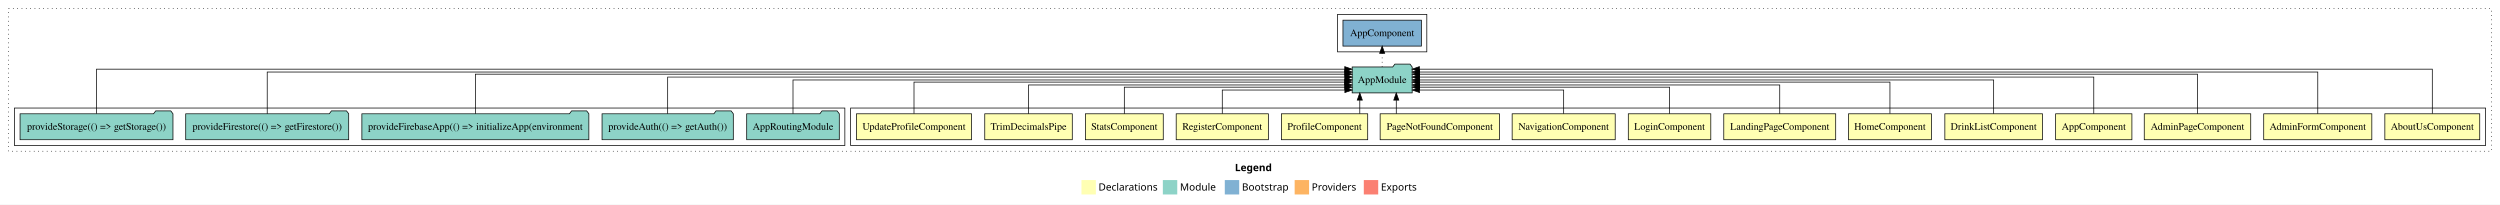
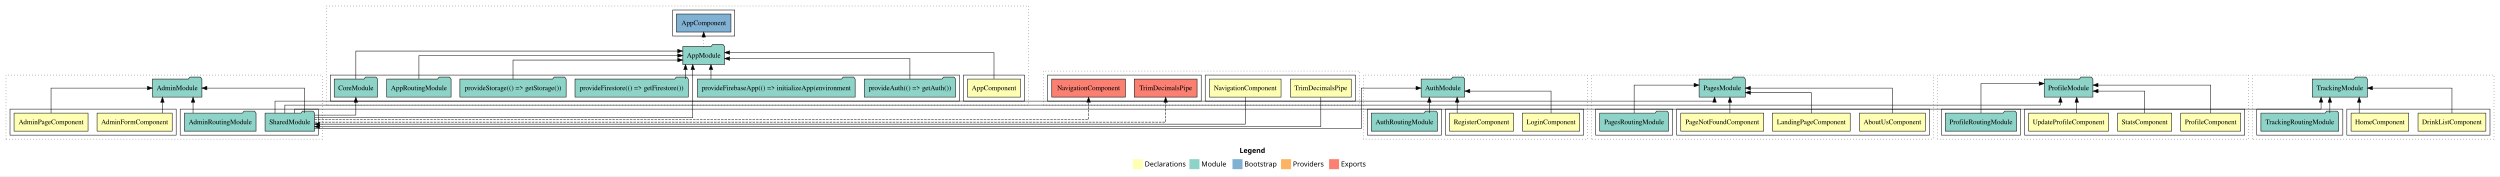
- <svg xmlns="http://www.w3.org/2000/svg" width="3471pt" height="284pt" viewBox="0.00 0.00 3471.00 284.00">
-   <g id="graph0" class="graph" transform="scale(1 1) rotate(0) translate(4 280)">
-     <polygon fill="white" stroke="transparent" points="-4,4 -4,-280 3467,-280 3467,4 -4,4" />
-     <text text-anchor="start" x="1710.51" y="-42.4" font-family="Times-12" font-weight="bold" font-size="14.00">Legend</text>
-     <polygon fill="#ffffb3" stroke="transparent" points="1497.5,-10 1497.5,-30 1517.5,-30 1517.5,-10 1497.5,-10" />
-     <text text-anchor="start" x="1521.13" y="-15.4" font-family="Times-12" font-size="14.00">  Declarations</text>
-     <polygon fill="#8dd3c7" stroke="transparent" points="1610.5,-10 1610.5,-30 1630.5,-30 1630.5,-10 1610.5,-10" />
-     <text text-anchor="start" x="1634.23" y="-15.4" font-family="Times-12" font-size="14.00">  Module</text>
-     <polygon fill="#80b1d3" stroke="transparent" points="1696.5,-10 1696.5,-30 1716.5,-30 1716.5,-10 1696.5,-10" />
-     <text text-anchor="start" x="1720.28" y="-15.4" font-family="Times-12" font-size="14.00">  Bootstrap</text>
-     <polygon fill="#fdb462" stroke="transparent" points="1793.5,-10 1793.5,-30 1813.5,-30 1813.5,-10 1793.5,-10" />
-     <text text-anchor="start" x="1817.17" y="-15.4" font-family="Times-12" font-size="14.00">  Providers</text>
-     <polygon fill="#fb8072" stroke="transparent" points="1889.5,-10 1889.5,-30 1909.5,-30 1909.5,-10 1889.5,-10" />
-     <text text-anchor="start" x="1913.23" y="-15.4" font-family="Times-12" font-size="14.00">  Exports</text>
+ <svg xmlns="http://www.w3.org/2000/svg" width="4995pt" height="352pt" viewBox="0.00 0.00 4995.00 352.00">
+   <g id="graph0" class="graph" transform="scale(1 1) rotate(0) translate(4 348)">
+     <polygon fill="white" stroke="transparent" points="-4,4 -4,-348 4991,-348 4991,4 -4,4" />
+     <text text-anchor="start" x="2472.51" y="-42.4" font-family="Times-12" font-weight="bold" font-size="14.00">Legend</text>
+     <polygon fill="#ffffb3" stroke="transparent" points="2259.5,-10 2259.5,-30 2279.5,-30 2279.5,-10 2259.5,-10" />
+     <text text-anchor="start" x="2283.13" y="-15.4" font-family="Times-12" font-size="14.00">  Declarations</text>
+     <polygon fill="#8dd3c7" stroke="transparent" points="2372.5,-10 2372.5,-30 2392.5,-30 2392.5,-10 2372.5,-10" />
+     <text text-anchor="start" x="2396.23" y="-15.4" font-family="Times-12" font-size="14.00">  Module</text>
+     <polygon fill="#80b1d3" stroke="transparent" points="2458.5,-10 2458.5,-30 2478.5,-30 2478.5,-10 2458.5,-10" />
+     <text text-anchor="start" x="2482.28" y="-15.4" font-family="Times-12" font-size="14.00">  Bootstrap</text>
+     <polygon fill="#fdb462" stroke="transparent" points="2555.5,-10 2555.5,-30 2575.5,-30 2575.5,-10 2555.5,-10" />
+     <text text-anchor="start" x="2579.17" y="-15.4" font-family="Times-12" font-size="14.00">  Providers</text>
+     <polygon fill="#fb8072" stroke="transparent" points="2651.5,-10 2651.5,-30 2671.5,-30 2671.5,-10 2651.5,-10" />
+     <text text-anchor="start" x="2675.23" y="-15.4" font-family="Times-12" font-size="14.00">  Exports</text>
    <g id="clust1" class="cluster">
-       <polygon fill="none" stroke="black" stroke-dasharray="1,5" points="8,-70 8,-268 3455,-268 3455,-70 8,-70" />
+       <polygon fill="none" stroke="black" stroke-dasharray="1,5" points="8,-70 8,-198 640,-198 640,-70 8,-70" />
    </g>
    <g id="clust2" class="cluster">
-       <polygon fill="none" stroke="black" points="1177,-78 1177,-130 3447,-130 3447,-78 1177,-78" />
+       <polygon fill="none" stroke="black" points="16,-78 16,-130 348,-130 348,-78 16,-78" />
+     </g>
+     <g id="clust5" class="cluster">
+       <polygon fill="none" stroke="black" points="356,-78 356,-130 632,-130 632,-78 356,-78" />
+     </g>
+     <g id="clust15" class="cluster">
+       <polygon fill="none" stroke="black" stroke-dasharray="1,5" points="648,-138 648,-336 2051,-336 2051,-138 648,-138" />
+     </g>
+     <g id="clust16" class="cluster">
+       <polygon fill="none" stroke="black" points="1921,-146 1921,-198 2043,-198 2043,-146 1921,-146" />
    </g>
    <g id="clust18" class="cluster">
-       <polygon fill="none" stroke="black" points="16,-78 16,-130 1169,-130 1169,-78 16,-78" />
+       <polygon fill="none" stroke="black" points="656,-146 656,-198 1913,-198 1913,-146 656,-146" />
    </g>
    <g id="clust20" class="cluster">
-       <polygon fill="none" stroke="black" points="1853,-208 1853,-260 1977,-260 1977,-208 1853,-208" />
+       <polygon fill="none" stroke="black" points="1340,-276 1340,-328 1464,-328 1464,-276 1340,-276" />
+     </g>
+     <g id="clust28" class="cluster">
+       <polygon fill="none" stroke="black" stroke-dasharray="1,5" points="2720,-70 2720,-198 3168,-198 3168,-70 2720,-70" />
+     </g>
+     <g id="clust29" class="cluster">
+       <polygon fill="none" stroke="black" points="2884,-78 2884,-130 3160,-130 3160,-78 2884,-78" />
+     </g>
+     <g id="clust32" class="cluster">
+       <polygon fill="none" stroke="black" points="2728,-78 2728,-130 2876,-130 2876,-78 2728,-78" />
+     </g>
+     <g id="clust48" class="cluster">
+       <polygon fill="none" stroke="black" stroke-dasharray="1,5" points="3176,-70 3176,-198 3859,-198 3859,-70 3176,-70" />
+     </g>
+     <g id="clust49" class="cluster">
+       <polygon fill="none" stroke="black" points="3346,-78 3346,-130 3851,-130 3851,-78 3346,-78" />
+     </g>
+     <g id="clust53" class="cluster">
+       <polygon fill="none" stroke="black" points="3184,-78 3184,-130 3338,-130 3338,-78 3184,-78" />
+     </g>
+     <g id="clust63" class="cluster">
+       <polygon fill="none" stroke="black" stroke-dasharray="1,5" points="3867,-70 3867,-198 4489,-198 4489,-70 3867,-70" />
+     </g>
+     <g id="clust64" class="cluster">
+       <polygon fill="none" stroke="black" points="4041,-78 4041,-130 4481,-130 4481,-78 4041,-78" />
+     </g>
+     <g id="clust68" class="cluster">
+       <polygon fill="none" stroke="black" points="3875,-78 3875,-130 4033,-130 4033,-78 3875,-78" />
+     </g>
+     <g id="clust78" class="cluster">
+       <polygon fill="none" stroke="black" stroke-dasharray="1,5" points="2081,-138 2081,-206 2712,-206 2712,-138 2081,-138" />
+     </g>
+     <g id="clust79" class="cluster">
+       <polygon fill="none" stroke="black" points="2404,-146 2404,-198 2704,-198 2704,-146 2404,-146" />
+     </g>
+     <g id="clust83" class="cluster">
+       <polygon fill="none" stroke="black" points="2089,-146 2089,-198 2396,-198 2396,-146 2089,-146" />
+     </g>
+     <g id="clust86" class="cluster">
+       <polygon fill="none" stroke="black" stroke-dasharray="1,5" points="4497,-70 4497,-198 4979,-198 4979,-70 4497,-70" />
+     </g>
+     <g id="clust87" class="cluster">
+       <polygon fill="none" stroke="black" points="4685,-78 4685,-130 4971,-130 4971,-78 4685,-78" />
+     </g>
+     <g id="clust90" class="cluster">
+       <polygon fill="none" stroke="black" points="4505,-78 4505,-130 4677,-130 4677,-78 4505,-78" />
    </g>
    <g id="node1" class="node">
-       <polygon fill="#ffffb3" stroke="black" points="3438.88,-122 3307.12,-122 3307.12,-86 3438.88,-86 3438.88,-122" />
-       <text text-anchor="middle" x="3373" y="-99.8" font-family="Times,serif" font-size="14.00">AboutUsComponent</text>
+       <polygon fill="#ffffb3" stroke="black" points="340.05,-122 189.95,-122 189.95,-86 340.05,-86 340.05,-122" />
+       <text text-anchor="middle" x="265" y="-99.8" font-family="Times,serif" font-size="14.00">AdminFormComponent</text>
+     </g>
+     <g id="node3" class="node">
+       <polygon fill="#8dd3c7" stroke="black" points="399.44,-190 396.44,-194 375.44,-194 372.44,-190 300.56,-190 300.56,-154 399.44,-154 399.44,-190" />
+       <text text-anchor="middle" x="350" y="-167.8" font-family="Times,serif" font-size="14.00">AdminModule</text>
+     </g>
+     <g id="edge1" class="edge">
+       <path fill="none" stroke="black" d="M320.53,-122.22C320.53,-122.22 320.53,-143.73 320.53,-143.73" />
+       <polygon fill="black" stroke="black" points="317.03,-143.73 320.53,-153.73 324.03,-143.73 317.03,-143.73" />
+     </g>
+     <g id="node2" class="node">
+       <polygon fill="#ffffb3" stroke="black" points="171.93,-122 24.07,-122 24.07,-86 171.93,-86 171.93,-122" />
+       <text text-anchor="middle" x="98" y="-99.8" font-family="Times,serif" font-size="14.00">AdminPageComponent</text>
+     </g>
+     <g id="edge2" class="edge">
+       <path fill="none" stroke="black" d="M98,-122.22C98,-142.37 98,-172 98,-172 98,-172 290.51,-172 290.51,-172" />
+       <polygon fill="black" stroke="black" points="290.51,-175.5 300.51,-172 290.51,-168.5 290.51,-175.5" />
+     </g>
+     <g id="node4" class="node">
+       <polygon fill="#8dd3c7" stroke="black" points="507.56,-122 504.56,-126 483.56,-126 480.56,-122 364.44,-122 364.44,-86 507.56,-86 507.56,-122" />
+       <text text-anchor="middle" x="436" y="-99.8" font-family="Times,serif" font-size="14.00">AdminRoutingModule</text>
+     </g>
+     <g id="edge3" class="edge">
+       <path fill="none" stroke="black" d="M381.72,-122.22C381.72,-122.22 381.72,-143.73 381.72,-143.73" />
+       <polygon fill="black" stroke="black" points="378.22,-143.73 381.72,-153.73 385.22,-143.73 378.22,-143.73" />
+     </g>
+     <g id="node5" class="node">
+       <polygon fill="#8dd3c7" stroke="black" points="624.42,-122 621.42,-126 600.42,-126 597.42,-122 525.58,-122 525.58,-86 624.42,-86 624.42,-122" />
+       <text text-anchor="middle" x="575" y="-99.8" font-family="Times,serif" font-size="14.00">SharedModule</text>
+     </g>
+     <g id="edge4" class="edge">
+       <path fill="none" stroke="black" d="M604.53,-122.22C604.53,-142.37 604.53,-172 604.53,-172 604.53,-172 409.38,-172 409.38,-172" />
+       <polygon fill="black" stroke="black" points="409.38,-168.5 399.38,-172 409.38,-175.5 409.38,-168.5" />
+     </g>
+     <g id="node7" class="node">
+       <polygon fill="#8dd3c7" stroke="black" points="1443.66,-255 1440.66,-259 1419.66,-259 1416.66,-255 1360.34,-255 1360.34,-219 1443.66,-219 1443.66,-255" />
+       <text text-anchor="middle" x="1402" y="-232.8" font-family="Times,serif" font-size="14.00">AppModule</text>
+     </g>
+     <g id="edge8" class="edge">
+       <path fill="none" stroke="black" d="M624.45,-113C799.63,-113 1380.14,-113 1380.14,-113 1380.14,-113 1380.14,-208.97 1380.14,-208.97" />
+       <polygon fill="black" stroke="black" points="1376.64,-208.97 1380.14,-218.97 1383.64,-208.97 1376.64,-208.97" />
+     </g>
+     <g id="node9" class="node">
+       <polygon fill="#8dd3c7" stroke="black" points="750.26,-190 747.26,-194 726.26,-194 723.26,-190 663.74,-190 663.74,-154 750.26,-154 750.26,-190" />
+       <text text-anchor="middle" x="707" y="-167.8" font-family="Times,serif" font-size="14.00">CoreModule</text>
+     </g>
+     <g id="edge18" class="edge">
+       <path fill="none" stroke="black" d="M624.53,-118C661.98,-118 707,-118 707,-118 707,-118 707,-143.72 707,-143.72" />
+       <polygon fill="black" stroke="black" points="703.5,-143.72 707,-153.72 710.5,-143.72 703.5,-143.72" />
+     </g>
+     <g id="node17" class="node">
+       <polygon fill="#8dd3c7" stroke="black" points="2922.55,-190 2919.55,-194 2898.55,-194 2895.55,-190 2835.45,-190 2835.45,-154 2922.55,-154 2922.55,-190" />
+       <text text-anchor="middle" x="2879" y="-167.8" font-family="Times,serif" font-size="14.00">AuthModule</text>
+     </g>
+     <g id="edge17" class="edge">
+       <path fill="none" stroke="black" d="M624.25,-91C944.29,-91 2715.77,-91 2715.77,-91 2715.77,-91 2715.77,-172 2715.77,-172 2715.77,-172 2825.26,-172 2825.26,-172" />
+       <polygon fill="black" stroke="black" points="2825.26,-175.5 2835.26,-172 2825.26,-168.5 2825.26,-175.5" />
+     </g>
+     <g id="node22" class="node">
+       <polygon fill="#8dd3c7" stroke="black" points="3483.21,-190 3480.21,-194 3459.21,-194 3456.21,-190 3390.79,-190 3390.79,-154 3483.21,-154 3483.21,-190" />
+       <text text-anchor="middle" x="3437" y="-167.8" font-family="Times,serif" font-size="14.00">PagesModule</text>
+     </g>
+     <g id="edge23" class="edge">
+       <path fill="none" stroke="black" d="M545.47,-122.06C545.47,-133.44 545.47,-146 545.47,-146 545.47,-146 3421.63,-146 3421.63,-146 3421.63,-146 3421.63,-146.79 3421.63,-146.79" />
+       <polygon fill="black" stroke="black" points="3418.13,-143.94 3421.63,-153.94 3425.13,-143.94 3418.13,-143.94" />
+     </g>
+     <g id="node27" class="node">
+       <polygon fill="#8dd3c7" stroke="black" points="4177.65,-190 4174.65,-194 4153.65,-194 4150.65,-190 4080.35,-190 4080.35,-154 4177.65,-154 4177.65,-190" />
+       <text text-anchor="middle" x="4129" y="-167.8" font-family="Times,serif" font-size="14.00">ProfileModule</text>
+     </g>
+     <g id="edge28" class="edge">
+       <path fill="none" stroke="black" d="M565.16,-122.19C565.16,-130.28 565.16,-138 565.16,-138 565.16,-138 4112.73,-138 4112.73,-138 4112.73,-138 4112.73,-143.81 4112.73,-143.81" />
+       <polygon fill="black" stroke="black" points="4109.23,-143.81 4112.73,-153.81 4116.23,-143.81 4109.23,-143.81" />
+     </g>
+     <g id="node31" class="node">
+       <polygon fill="#fb8072" stroke="black" points="2244.54,-190 2097.46,-190 2097.46,-154 2244.54,-154 2244.54,-190" />
+       <text text-anchor="middle" x="2171" y="-167.8" font-family="Times,serif" font-size="14.00">NavigationComponent </text>
+     </g>
+     <g id="edge31" class="edge">
+       <path fill="none" stroke="black" stroke-dasharray="5,2" d="M624.52,-109C893.9,-109 2171,-109 2171,-109 2171,-109 2171,-143.78 2171,-143.78" />
+       <polygon fill="black" stroke="black" points="2167.5,-143.78 2171,-153.78 2174.5,-143.78 2167.5,-143.78" />
+     </g>
+     <g id="node32" class="node">
+       <polygon fill="#fb8072" stroke="black" points="2387.75,-190 2262.25,-190 2262.25,-154 2387.75,-154 2387.75,-190" />
+       <text text-anchor="middle" x="2325" y="-167.8" font-family="Times,serif" font-size="14.00">TrimDecimalsPipe </text>
+     </g>
+     <g id="edge32" class="edge">
+       <path fill="none" stroke="black" stroke-dasharray="5,2" d="M624.56,-104C909.35,-104 2325,-104 2325,-104 2325,-104 2325,-143.78 2325,-143.78" />
+       <polygon fill="black" stroke="black" points="2321.5,-143.78 2325,-153.78 2328.5,-143.78 2321.5,-143.78" />
+     </g>
+     <g id="node35" class="node">
+       <polygon fill="#8dd3c7" stroke="black" points="4726.08,-190 4723.08,-194 4702.08,-194 4699.08,-190 4615.92,-190 4615.92,-154 4726.08,-154 4726.08,-190" />
+       <text text-anchor="middle" x="4671" y="-167.8" font-family="Times,serif" font-size="14.00">TrackingModule</text>
+     </g>
+     <g id="edge35" class="edge">
+       <path fill="none" stroke="black" d="M584.84,-122.06C584.84,-126.49 584.84,-130 584.84,-130 584.84,-130 4633.51,-130 4633.51,-130 4633.51,-130 4633.51,-143.94 4633.51,-143.94" />
+       <polygon fill="black" stroke="black" points="4630.01,-143.94 4633.51,-153.94 4637.01,-143.94 4630.01,-143.94" />
+     </g>
+     <g id="node6" class="node">
+       <polygon fill="#ffffb3" stroke="black" points="2034.94,-190 1929.06,-190 1929.06,-154 2034.94,-154 2034.94,-190" />
+       <text text-anchor="middle" x="1982" y="-167.8" font-family="Times,serif" font-size="14.00">AppComponent</text>
+     </g>
+     <g id="edge5" class="edge">
+       <path fill="none" stroke="black" d="M1982,-190.28C1982,-211.32 1982,-243 1982,-243 1982,-243 1453.71,-243 1453.71,-243" />
+       <polygon fill="black" stroke="black" points="1453.71,-239.5 1443.71,-243 1453.71,-246.5 1453.71,-239.5" />
+     </g>
+     <g id="node14" class="node">
+       <polygon fill="#80b1d3" stroke="black" points="1456.44,-320 1347.56,-320 1347.56,-284 1456.44,-284 1456.44,-320" />
+       <text text-anchor="middle" x="1402" y="-297.8" font-family="Times,serif" font-size="14.00">AppComponent </text>
+     </g>
+     <g id="edge13" class="edge">
+       <path fill="none" stroke="black" stroke-dasharray="1,5" d="M1402,-255.11C1402,-255.11 1402,-273.99 1402,-273.99" />
+       <polygon fill="black" stroke="black" points="1398.5,-273.99 1402,-283.99 1405.5,-273.99 1398.5,-273.99" />
+     </g>
+     <g id="node8" class="node">
+       <polygon fill="#8dd3c7" stroke="black" points="897.27,-190 894.27,-194 873.27,-194 870.27,-190 768.73,-190 768.73,-154 897.27,-154 897.27,-190" />
+       <text text-anchor="middle" x="833" y="-167.8" font-family="Times,serif" font-size="14.00">AppRoutingModule</text>
+     </g>
+     <g id="edge6" class="edge">
+       <path fill="none" stroke="black" d="M833,-190.11C833,-209.34 833,-237 833,-237 833,-237 1350.16,-237 1350.16,-237" />
+       <polygon fill="black" stroke="black" points="1350.16,-240.5 1360.16,-237 1350.16,-233.5 1350.16,-240.5" />
+     </g>
+     <g id="edge7" class="edge">
+       <path fill="none" stroke="black" d="M707,-190.29C707,-212.21 707,-246 707,-246 707,-246 1350.09,-246 1350.09,-246" />
+       <polygon fill="black" stroke="black" points="1350.09,-249.5 1360.09,-246 1350.09,-242.5 1350.09,-249.5" />
+     </g>
+     <g id="node10" class="node">
+       <polygon fill="#8dd3c7" stroke="black" points="1905.12,-190 1902.12,-194 1881.12,-194 1878.12,-190 1722.88,-190 1722.88,-154 1905.12,-154 1905.12,-190" />
+       <text text-anchor="middle" x="1814" y="-167.8" font-family="Times,serif" font-size="14.00">provideAuth(() =&gt; getAuth())</text>
+     </g>
+     <g id="edge9" class="edge">
+       <path fill="none" stroke="black" d="M1814,-190.02C1814,-207.37 1814,-231 1814,-231 1814,-231 1453.77,-231 1453.77,-231" />
+       <polygon fill="black" stroke="black" points="1453.77,-227.5 1443.77,-231 1453.77,-234.5 1453.77,-227.5" />
+     </g>
+     <g id="node11" class="node">
+       <polygon fill="#8dd3c7" stroke="black" points="1704.58,-190 1701.58,-194 1680.58,-194 1677.58,-190 1389.42,-190 1389.42,-154 1704.58,-154 1704.58,-190" />
+       <text text-anchor="middle" x="1547" y="-167.8" font-family="Times,serif" font-size="14.00">provideFirebaseApp(() =&gt; initializeApp(environment</text>
+     </g>
+     <g id="edge10" class="edge">
+       <path fill="none" stroke="black" d="M1416.52,-190.11C1416.52,-190.11 1416.52,-208.99 1416.52,-208.99" />
+       <polygon fill="black" stroke="black" points="1413.02,-208.99 1416.52,-218.99 1420.02,-208.99 1413.02,-208.99" />
+     </g>
+     <g id="node12" class="node">
+       <polygon fill="#8dd3c7" stroke="black" points="1371.14,-190 1368.14,-194 1347.14,-194 1344.14,-190 1144.86,-190 1144.86,-154 1371.14,-154 1371.14,-190" />
+       <text text-anchor="middle" x="1258" y="-167.8" font-family="Times,serif" font-size="14.00">provideFirestore(() =&gt; getFirestore())</text>
+     </g>
+     <g id="edge11" class="edge">
+       <path fill="none" stroke="black" d="M1365.62,-190.11C1365.62,-190.11 1365.62,-208.99 1365.62,-208.99" />
+       <polygon fill="black" stroke="black" points="1362.12,-208.99 1365.62,-218.99 1369.12,-208.99 1362.12,-208.99" />
+     </g>
+     <g id="node13" class="node">
+       <polygon fill="#8dd3c7" stroke="black" points="1127.15,-190 1124.15,-194 1103.15,-194 1100.15,-190 914.85,-190 914.85,-154 1127.15,-154 1127.15,-190" />
+       <text text-anchor="middle" x="1021" y="-167.8" font-family="Times,serif" font-size="14.00">provideStorage(() =&gt; getStorage())</text>
+     </g>
+     <g id="edge12" class="edge">
+       <path fill="none" stroke="black" d="M1021,-190.03C1021,-206.4 1021,-228 1021,-228 1021,-228 1350.14,-228 1350.14,-228" />
+       <polygon fill="black" stroke="black" points="1350.14,-231.5 1360.14,-228 1350.14,-224.5 1350.14,-231.5" />
+     </g>
+     <g id="node15" class="node">
+       <polygon fill="#ffffb3" stroke="black" points="3152.28,-122 3037.72,-122 3037.72,-86 3152.28,-86 3152.28,-122" />
+       <text text-anchor="middle" x="3095" y="-99.8" font-family="Times,serif" font-size="14.00">LoginComponent</text>
+     </g>
+     <g id="edge14" class="edge">
+       <path fill="none" stroke="black" d="M3095,-122.27C3095,-140.56 3095,-166 3095,-166 3095,-166 2932.71,-166 2932.71,-166" />
+       <polygon fill="black" stroke="black" points="2932.71,-162.5 2922.71,-166 2932.71,-169.5 2932.71,-162.5" />
    </g>
    <g id="node16" class="node">
-       <polygon fill="#8dd3c7" stroke="black" points="1956.66,-187 1953.66,-191 1932.66,-191 1929.66,-187 1873.34,-187 1873.34,-151 1956.66,-151 1956.66,-187" />
-       <text text-anchor="middle" x="1915" y="-164.8" font-family="Times,serif" font-size="14.00">AppModule</text>
-     </g>
-     <g id="edge1" class="edge">
-       <path fill="none" stroke="black" d="M3373,-122.15C3373,-145.76 3373,-184 3373,-184 3373,-184 1966.67,-184 1966.67,-184" />
-       <polygon fill="black" stroke="black" points="1966.67,-180.5 1956.67,-184 1966.67,-187.5 1966.67,-180.5" />
-     </g>
-     <g id="node2" class="node">
-       <polygon fill="#ffffb3" stroke="black" points="3289.05,-122 3138.95,-122 3138.95,-86 3289.05,-86 3289.05,-122" />
-       <text text-anchor="middle" x="3214" y="-99.8" font-family="Times,serif" font-size="14.00">AdminFormComponent</text>
-     </g>
-     <g id="edge2" class="edge">
-       <path fill="none" stroke="black" d="M3214,-122.01C3214,-144.49 3214,-180 3214,-180 3214,-180 1966.75,-180 1966.75,-180" />
-       <polygon fill="black" stroke="black" points="1966.75,-176.5 1956.75,-180 1966.75,-183.5 1966.75,-176.5" />
-     </g>
-     <g id="node3" class="node">
-       <polygon fill="#ffffb3" stroke="black" points="3120.93,-122 2973.07,-122 2973.07,-86 3120.93,-86 3120.93,-122" />
-       <text text-anchor="middle" x="3047" y="-99.8" font-family="Times,serif" font-size="14.00">AdminPageComponent</text>
-     </g>
-     <g id="edge3" class="edge">
-       <path fill="none" stroke="black" d="M3047,-122.04C3047,-143.66 3047,-177 3047,-177 3047,-177 1966.97,-177 1966.97,-177" />
-       <polygon fill="black" stroke="black" points="1966.97,-173.5 1956.97,-177 1966.97,-180.5 1966.97,-173.5" />
-     </g>
-     <g id="node4" class="node">
-       <polygon fill="#ffffb3" stroke="black" points="2955.94,-122 2850.06,-122 2850.06,-86 2955.94,-86 2955.94,-122" />
-       <text text-anchor="middle" x="2903" y="-99.8" font-family="Times,serif" font-size="14.00">AppComponent</text>
-     </g>
-     <g id="edge4" class="edge">
-       <path fill="none" stroke="black" d="M2903,-122.13C2903,-142.57 2903,-173 2903,-173 2903,-173 1966.82,-173 1966.82,-173" />
-       <polygon fill="black" stroke="black" points="1966.82,-169.5 1956.82,-173 1966.82,-176.5 1966.82,-169.5" />
-     </g>
-     <g id="node5" class="node">
-       <polygon fill="#ffffb3" stroke="black" points="2831.77,-122 2696.23,-122 2696.23,-86 2831.77,-86 2831.77,-122" />
-       <text text-anchor="middle" x="2764" y="-99.8" font-family="Times,serif" font-size="14.00">DrinkListComponent</text>
-     </g>
-     <g id="edge5" class="edge">
-       <path fill="none" stroke="black" d="M2764,-122.11C2764,-141.34 2764,-169 2764,-169 2764,-169 1966.81,-169 1966.81,-169" />
-       <polygon fill="black" stroke="black" points="1966.81,-165.5 1956.81,-169 1966.81,-172.5 1966.81,-165.5" />
-     </g>
-     <g id="node6" class="node">
-       <polygon fill="#ffffb3" stroke="black" points="2677.55,-122 2562.45,-122 2562.45,-86 2677.55,-86 2677.55,-122" />
-       <text text-anchor="middle" x="2620" y="-99.8" font-family="Times,serif" font-size="14.00">HomeComponent</text>
-     </g>
-     <g id="edge6" class="edge">
-       <path fill="none" stroke="black" d="M2620,-122.27C2620,-140.56 2620,-166 2620,-166 2620,-166 1966.73,-166 1966.73,-166" />
-       <polygon fill="black" stroke="black" points="1966.73,-162.5 1956.73,-166 1966.73,-169.5 1966.73,-162.5" />
-     </g>
-     <g id="node7" class="node">
-       <polygon fill="#ffffb3" stroke="black" points="2544.7,-122 2389.3,-122 2389.3,-86 2544.7,-86 2544.7,-122" />
-       <text text-anchor="middle" x="2467" y="-99.8" font-family="Times,serif" font-size="14.00">LandingPageComponent</text>
-     </g>
-     <g id="edge7" class="edge">
-       <path fill="none" stroke="black" d="M2467,-122.03C2467,-139.06 2467,-162 2467,-162 2467,-162 1966.94,-162 1966.94,-162" />
-       <polygon fill="black" stroke="black" points="1966.94,-158.5 1956.94,-162 1966.94,-165.5 1966.94,-158.5" />
-     </g>
-     <g id="node8" class="node">
-       <polygon fill="#ffffb3" stroke="black" points="2371.28,-122 2256.72,-122 2256.72,-86 2371.28,-86 2371.28,-122" />
-       <text text-anchor="middle" x="2314" y="-99.8" font-family="Times,serif" font-size="14.00">LoginComponent</text>
-     </g>
-     <g id="edge8" class="edge">
-       <path fill="none" stroke="black" d="M2314,-122.01C2314,-138.05 2314,-159 2314,-159 2314,-159 1966.95,-159 1966.95,-159" />
-       <polygon fill="black" stroke="black" points="1966.95,-155.5 1956.95,-159 1966.95,-162.5 1966.95,-155.5" />
-     </g>
-     <g id="node9" class="node">
-       <polygon fill="#ffffb3" stroke="black" points="2238.54,-122 2095.46,-122 2095.46,-86 2238.54,-86 2238.54,-122" />
-       <text text-anchor="middle" x="2167" y="-99.8" font-family="Times,serif" font-size="14.00">NavigationComponent</text>
-     </g>
-     <g id="edge9" class="edge">
-       <path fill="none" stroke="black" d="M2167,-122.12C2167,-136.78 2167,-155 2167,-155 2167,-155 1966.9,-155 1966.9,-155" />
-       <polygon fill="black" stroke="black" points="1966.9,-151.5 1956.9,-155 1966.9,-158.5 1966.9,-151.5" />
-     </g>
-     <g id="node10" class="node">
-       <polygon fill="#ffffb3" stroke="black" points="2077.82,-122 1912.18,-122 1912.18,-86 2077.82,-86 2077.82,-122" />
-       <text text-anchor="middle" x="1995" y="-99.8" font-family="Times,serif" font-size="14.00">PageNotFoundComponent</text>
-     </g>
-     <g id="edge10" class="edge">
-       <path fill="none" stroke="black" d="M1934.58,-122.11C1934.58,-122.11 1934.58,-140.99 1934.58,-140.99" />
-       <polygon fill="black" stroke="black" points="1931.08,-140.99 1934.58,-150.99 1938.08,-140.99 1931.08,-140.99" />
-     </g>
-     <g id="node11" class="node">
-       <polygon fill="#ffffb3" stroke="black" points="1894.93,-122 1775.07,-122 1775.07,-86 1894.93,-86 1894.93,-122" />
-       <text text-anchor="middle" x="1835" y="-99.8" font-family="Times,serif" font-size="14.00">ProfileComponent</text>
-     </g>
-     <g id="edge11" class="edge">
-       <path fill="none" stroke="black" d="M1883.94,-122.11C1883.94,-122.11 1883.94,-140.99 1883.94,-140.99" />
-       <polygon fill="black" stroke="black" points="1880.44,-140.99 1883.94,-150.99 1887.44,-140.99 1880.44,-140.99" />
-     </g>
-     <g id="node12" class="node">
-       <polygon fill="#ffffb3" stroke="black" points="1756.98,-122 1629.02,-122 1629.02,-86 1756.98,-86 1756.98,-122" />
-       <text text-anchor="middle" x="1693" y="-99.8" font-family="Times,serif" font-size="14.00">RegisterComponent</text>
-     </g>
-     <g id="edge12" class="edge">
-       <path fill="none" stroke="black" d="M1693,-122.12C1693,-136.78 1693,-155 1693,-155 1693,-155 1863.24,-155 1863.24,-155" />
-       <polygon fill="black" stroke="black" points="1863.24,-158.5 1873.24,-155 1863.24,-151.5 1863.24,-158.5" />
-     </g>
-     <g id="node13" class="node">
-       <polygon fill="#ffffb3" stroke="black" points="1611.06,-122 1502.94,-122 1502.94,-86 1611.06,-86 1611.06,-122" />
-       <text text-anchor="middle" x="1557" y="-99.8" font-family="Times,serif" font-size="14.00">StatsComponent</text>
-     </g>
-     <g id="edge13" class="edge">
-       <path fill="none" stroke="black" d="M1557,-122.01C1557,-138.05 1557,-159 1557,-159 1557,-159 1863.23,-159 1863.23,-159" />
-       <polygon fill="black" stroke="black" points="1863.23,-162.5 1873.23,-159 1863.23,-155.5 1863.23,-162.5" />
-     </g>
-     <g id="node14" class="node">
-       <polygon fill="#ffffb3" stroke="black" points="1484.75,-122 1363.25,-122 1363.25,-86 1484.75,-86 1484.75,-122" />
-       <text text-anchor="middle" x="1424" y="-99.8" font-family="Times,serif" font-size="14.00">TrimDecimalsPipe</text>
-     </g>
-     <g id="edge14" class="edge">
-       <path fill="none" stroke="black" d="M1424,-122.03C1424,-139.06 1424,-162 1424,-162 1424,-162 1863.14,-162 1863.14,-162" />
-       <polygon fill="black" stroke="black" points="1863.14,-165.5 1873.14,-162 1863.14,-158.5 1863.14,-165.5" />
-     </g>
-     <g id="node15" class="node">
-       <polygon fill="#ffffb3" stroke="black" points="1344.86,-122 1185.14,-122 1185.14,-86 1344.86,-86 1344.86,-122" />
-       <text text-anchor="middle" x="1265" y="-99.8" font-family="Times,serif" font-size="14.00">UpdateProfileComponent</text>
+       <polygon fill="#ffffb3" stroke="black" points="3019.98,-122 2892.02,-122 2892.02,-86 3019.98,-86 3019.98,-122" />
+       <text text-anchor="middle" x="2956" y="-99.8" font-family="Times,serif" font-size="14.00">RegisterComponent</text>
    </g>
    <g id="edge15" class="edge">
-       <path fill="none" stroke="black" d="M1265,-122.27C1265,-140.56 1265,-166 1265,-166 1265,-166 1862.85,-166 1862.85,-166" />
-       <polygon fill="black" stroke="black" points="1862.85,-169.5 1872.85,-166 1862.85,-162.5 1862.85,-169.5" />
-     </g>
-     <g id="node22" class="node">
-       <polygon fill="#80b1d3" stroke="black" points="1969.44,-252 1860.56,-252 1860.56,-216 1969.44,-216 1969.44,-252" />
-       <text text-anchor="middle" x="1915" y="-229.8" font-family="Times,serif" font-size="14.00">AppComponent </text>
+       <path fill="none" stroke="black" d="M2907.39,-122.22C2907.39,-122.22 2907.39,-143.73 2907.39,-143.73" />
+       <polygon fill="black" stroke="black" points="2903.89,-143.73 2907.39,-153.73 2910.89,-143.73 2903.89,-143.73" />
+     </g>
+     <g id="node18" class="node">
+       <polygon fill="#8dd3c7" stroke="black" points="2868.17,-122 2865.17,-126 2844.17,-126 2841.17,-122 2735.83,-122 2735.83,-86 2868.17,-86 2868.17,-122" />
+       <text text-anchor="middle" x="2802" y="-99.8" font-family="Times,serif" font-size="14.00">AuthRoutingModule</text>
+     </g>
+     <g id="edge16" class="edge">
+       <path fill="none" stroke="black" d="M2851.78,-122.22C2851.78,-122.22 2851.78,-143.73 2851.78,-143.73" />
+       <polygon fill="black" stroke="black" points="2848.28,-143.73 2851.78,-153.73 2855.28,-143.73 2848.28,-143.73" />
+     </g>
+     <g id="node19" class="node">
+       <polygon fill="#ffffb3" stroke="black" points="3842.88,-122 3711.12,-122 3711.12,-86 3842.88,-86 3842.88,-122" />
+       <text text-anchor="middle" x="3777" y="-99.8" font-family="Times,serif" font-size="14.00">AboutUsComponent</text>
+     </g>
+     <g id="edge19" class="edge">
+       <path fill="none" stroke="black" d="M3777,-122.22C3777,-142.37 3777,-172 3777,-172 3777,-172 3493.21,-172 3493.21,-172" />
+       <polygon fill="black" stroke="black" points="3493.21,-168.5 3483.21,-172 3493.21,-175.5 3493.21,-168.5" />
+     </g>
+     <g id="node20" class="node">
+       <polygon fill="#ffffb3" stroke="black" points="3692.7,-122 3537.3,-122 3537.3,-86 3692.7,-86 3692.7,-122" />
+       <text text-anchor="middle" x="3615" y="-99.8" font-family="Times,serif" font-size="14.00">LandingPageComponent</text>
+     </g>
+     <g id="edge20" class="edge">
+       <path fill="none" stroke="black" d="M3615,-122.02C3615,-139.37 3615,-163 3615,-163 3615,-163 3493.3,-163 3493.3,-163" />
+       <polygon fill="black" stroke="black" points="3493.3,-159.5 3483.3,-163 3493.3,-166.5 3493.3,-159.5" />
+     </g>
+     <g id="node21" class="node">
+       <polygon fill="#ffffb3" stroke="black" points="3519.82,-122 3354.18,-122 3354.18,-86 3519.82,-86 3519.82,-122" />
+       <text text-anchor="middle" x="3437" y="-99.8" font-family="Times,serif" font-size="14.00">PageNotFoundComponent</text>
    </g>
    <g id="edge21" class="edge">
-       <path fill="none" stroke="black" stroke-dasharray="1,5" d="M1915,-187.11C1915,-187.11 1915,-205.99 1915,-205.99" />
-       <polygon fill="black" stroke="black" points="1911.5,-205.99 1915,-215.99 1918.5,-205.99 1911.5,-205.99" />
-     </g>
-     <g id="node17" class="node">
-       <polygon fill="#8dd3c7" stroke="black" points="1161.27,-122 1158.27,-126 1137.27,-126 1134.27,-122 1032.73,-122 1032.73,-86 1161.27,-86 1161.27,-122" />
-       <text text-anchor="middle" x="1097" y="-99.8" font-family="Times,serif" font-size="14.00">AppRoutingModule</text>
-     </g>
-     <g id="edge16" class="edge">
-       <path fill="none" stroke="black" d="M1097,-122.11C1097,-141.34 1097,-169 1097,-169 1097,-169 1863.31,-169 1863.31,-169" />
-       <polygon fill="black" stroke="black" points="1863.31,-172.5 1873.31,-169 1863.31,-165.5 1863.31,-172.5" />
-     </g>
-     <g id="node18" class="node">
-       <polygon fill="#8dd3c7" stroke="black" points="1014.12,-122 1011.12,-126 990.12,-126 987.12,-122 831.88,-122 831.88,-86 1014.12,-86 1014.12,-122" />
-       <text text-anchor="middle" x="923" y="-99.8" font-family="Times,serif" font-size="14.00">provideAuth(() =&gt; getAuth())</text>
-     </g>
-     <g id="edge17" class="edge">
-       <path fill="none" stroke="black" d="M923,-122.13C923,-142.57 923,-173 923,-173 923,-173 1863.32,-173 1863.32,-173" />
-       <polygon fill="black" stroke="black" points="1863.32,-176.5 1873.32,-173 1863.32,-169.5 1863.32,-176.5" />
-     </g>
-     <g id="node19" class="node">
-       <polygon fill="#8dd3c7" stroke="black" points="813.58,-122 810.58,-126 789.58,-126 786.58,-122 498.42,-122 498.42,-86 813.58,-86 813.58,-122" />
-       <text text-anchor="middle" x="656" y="-99.8" font-family="Times,serif" font-size="14.00">provideFirebaseApp(() =&gt; initializeApp(environment</text>
-     </g>
-     <g id="edge18" class="edge">
-       <path fill="none" stroke="black" d="M656,-122.04C656,-143.66 656,-177 656,-177 656,-177 1863.11,-177 1863.11,-177" />
-       <polygon fill="black" stroke="black" points="1863.11,-180.5 1873.11,-177 1863.11,-173.5 1863.11,-180.5" />
-     </g>
-     <g id="node20" class="node">
-       <polygon fill="#8dd3c7" stroke="black" points="480.14,-122 477.14,-126 456.14,-126 453.14,-122 253.86,-122 253.86,-86 480.14,-86 480.14,-122" />
-       <text text-anchor="middle" x="367" y="-99.8" font-family="Times,serif" font-size="14.00">provideFirestore(() =&gt; getFirestore())</text>
-     </g>
-     <g id="edge19" class="edge">
-       <path fill="none" stroke="black" d="M367,-122.01C367,-144.49 367,-180 367,-180 367,-180 1863.19,-180 1863.19,-180" />
-       <polygon fill="black" stroke="black" points="1863.19,-183.5 1873.19,-180 1863.19,-176.5 1863.19,-183.5" />
-     </g>
-     <g id="node21" class="node">
-       <polygon fill="#8dd3c7" stroke="black" points="236.15,-122 233.15,-126 212.15,-126 209.15,-122 23.85,-122 23.85,-86 236.15,-86 236.15,-122" />
-       <text text-anchor="middle" x="130" y="-99.8" font-family="Times,serif" font-size="14.00">provideStorage(() =&gt; getStorage())</text>
-     </g>
-     <g id="edge20" class="edge">
-       <path fill="none" stroke="black" d="M130,-122.15C130,-145.76 130,-184 130,-184 130,-184 1863.07,-184 1863.07,-184" />
-       <polygon fill="black" stroke="black" points="1863.07,-187.5 1873.07,-184 1863.07,-180.5 1863.07,-187.5" />
+       <path fill="none" stroke="black" d="M3452.37,-122.22C3452.37,-122.22 3452.37,-143.73 3452.37,-143.73" />
+       <polygon fill="black" stroke="black" points="3448.87,-143.73 3452.37,-153.73 3455.87,-143.73 3448.87,-143.73" />
+     </g>
+     <g id="node23" class="node">
+       <polygon fill="#8dd3c7" stroke="black" points="3329.82,-122 3326.82,-126 3305.82,-126 3302.82,-122 3192.18,-122 3192.18,-86 3329.82,-86 3329.82,-122" />
+       <text text-anchor="middle" x="3261" y="-99.8" font-family="Times,serif" font-size="14.00">PagesRoutingModule</text>
+     </g>
+     <g id="edge22" class="edge">
+       <path fill="none" stroke="black" d="M3261,-122.29C3261,-144.21 3261,-178 3261,-178 3261,-178 3380.76,-178 3380.76,-178" />
+       <polygon fill="black" stroke="black" points="3380.76,-181.5 3390.76,-178 3380.76,-174.5 3380.76,-181.5" />
+     </g>
+     <g id="node24" class="node">
+       <polygon fill="#ffffb3" stroke="black" points="4472.93,-122 4353.07,-122 4353.07,-86 4472.93,-86 4472.93,-122" />
+       <text text-anchor="middle" x="4413" y="-99.8" font-family="Times,serif" font-size="14.00">ProfileComponent</text>
+     </g>
+     <g id="edge24" class="edge">
+       <path fill="none" stroke="black" d="M4413,-122.29C4413,-144.21 4413,-178 4413,-178 4413,-178 4187.82,-178 4187.82,-178" />
+       <polygon fill="black" stroke="black" points="4187.82,-174.5 4177.82,-178 4187.82,-181.5 4187.82,-174.5" />
+     </g>
+     <g id="node25" class="node">
+       <polygon fill="#ffffb3" stroke="black" points="4335.06,-122 4226.94,-122 4226.94,-86 4335.06,-86 4335.06,-122" />
+       <text text-anchor="middle" x="4281" y="-99.8" font-family="Times,serif" font-size="14.00">StatsComponent</text>
+     </g>
+     <g id="edge25" class="edge">
+       <path fill="none" stroke="black" d="M4281,-122.27C4281,-140.56 4281,-166 4281,-166 4281,-166 4187.93,-166 4187.93,-166" />
+       <polygon fill="black" stroke="black" points="4187.93,-162.5 4177.93,-166 4187.93,-169.5 4187.93,-162.5" />
+     </g>
+     <g id="node26" class="node">
+       <polygon fill="#ffffb3" stroke="black" points="4208.86,-122 4049.14,-122 4049.14,-86 4208.86,-86 4208.86,-122" />
+       <text text-anchor="middle" x="4129" y="-99.8" font-family="Times,serif" font-size="14.00">UpdateProfileComponent</text>
+     </g>
+     <g id="edge26" class="edge">
+       <path fill="none" stroke="black" d="M4145.27,-122.22C4145.27,-122.22 4145.27,-143.73 4145.27,-143.73" />
+       <polygon fill="black" stroke="black" points="4141.77,-143.73 4145.27,-153.73 4148.77,-143.73 4141.77,-143.73" />
+     </g>
+     <g id="node28" class="node">
+       <polygon fill="#8dd3c7" stroke="black" points="4025.27,-122 4022.27,-126 4001.27,-126 3998.27,-122 3882.73,-122 3882.73,-86 4025.27,-86 4025.27,-122" />
+       <text text-anchor="middle" x="3954" y="-99.8" font-family="Times,serif" font-size="14.00">ProfileRoutingModule</text>
+     </g>
+     <g id="edge27" class="edge">
+       <path fill="none" stroke="black" d="M3954,-122.25C3954,-145.02 3954,-181 3954,-181 3954,-181 4070.25,-181 4070.25,-181" />
+       <polygon fill="black" stroke="black" points="4070.25,-184.5 4080.25,-181 4070.25,-177.5 4070.25,-184.5" />
+     </g>
+     <g id="node29" class="node">
+       <polygon fill="#ffffb3" stroke="black" points="2555.54,-190 2412.46,-190 2412.46,-154 2555.54,-154 2555.54,-190" />
+       <text text-anchor="middle" x="2484" y="-167.8" font-family="Times,serif" font-size="14.00">NavigationComponent</text>
+     </g>
+     <g id="edge29" class="edge">
+       <path fill="none" stroke="black" d="M2484,-153.83C2484,-132.5 2484,-100 2484,-100 2484,-100 634.59,-100 634.59,-100" />
+       <polygon fill="black" stroke="black" points="634.59,-96.5 624.59,-100 634.59,-103.5 634.59,-96.5" />
+     </g>
+     <g id="node30" class="node">
+       <polygon fill="#ffffb3" stroke="black" points="2695.75,-190 2574.25,-190 2574.25,-154 2695.75,-154 2695.75,-190" />
+       <text text-anchor="middle" x="2635" y="-167.8" font-family="Times,serif" font-size="14.00">TrimDecimalsPipe</text>
+     </g>
+     <g id="edge30" class="edge">
+       <path fill="none" stroke="black" d="M2635,-153.75C2635,-130.98 2635,-95 2635,-95 2635,-95 634.39,-95 634.39,-95" />
+       <polygon fill="black" stroke="black" points="634.39,-91.5 624.39,-95 634.39,-98.5 634.39,-91.5" />
+     </g>
+     <g id="node33" class="node">
+       <polygon fill="#ffffb3" stroke="black" points="4962.77,-122 4827.23,-122 4827.23,-86 4962.77,-86 4962.77,-122" />
+       <text text-anchor="middle" x="4895" y="-99.8" font-family="Times,serif" font-size="14.00">DrinkListComponent</text>
+     </g>
+     <g id="edge33" class="edge">
+       <path fill="none" stroke="black" d="M4895,-122.22C4895,-142.37 4895,-172 4895,-172 4895,-172 4736.08,-172 4736.08,-172" />
+       <polygon fill="black" stroke="black" points="4736.08,-168.5 4726.08,-172 4736.08,-175.5 4736.08,-168.5" />
+     </g>
+     <g id="node34" class="node">
+       <polygon fill="#ffffb3" stroke="black" points="4808.55,-122 4693.45,-122 4693.45,-86 4808.55,-86 4808.55,-122" />
+       <text text-anchor="middle" x="4751" y="-99.8" font-family="Times,serif" font-size="14.00">HomeComponent</text>
+     </g>
+     <g id="edge34" class="edge">
+       <path fill="none" stroke="black" d="M4709.63,-122.22C4709.63,-122.22 4709.63,-143.73 4709.63,-143.73" />
+       <polygon fill="black" stroke="black" points="4706.13,-143.73 4709.63,-153.73 4713.13,-143.73 4706.13,-143.73" />
+     </g>
+     <g id="node36" class="node">
+       <polygon fill="#8dd3c7" stroke="black" points="4668.7,-122 4665.7,-126 4644.7,-126 4641.7,-122 4513.3,-122 4513.3,-86 4668.7,-86 4668.7,-122" />
+       <text text-anchor="middle" x="4591" y="-99.8" font-family="Times,serif" font-size="14.00">TrackingRoutingModule</text>
+     </g>
+     <g id="edge36" class="edge">
+       <path fill="none" stroke="black" d="M4651.05,-122.22C4651.05,-122.22 4651.05,-143.73 4651.05,-143.73" />
+       <polygon fill="black" stroke="black" points="4647.55,-143.73 4651.05,-153.73 4654.55,-143.73 4647.55,-143.73" />
    </g>
  </g>
</svg>
